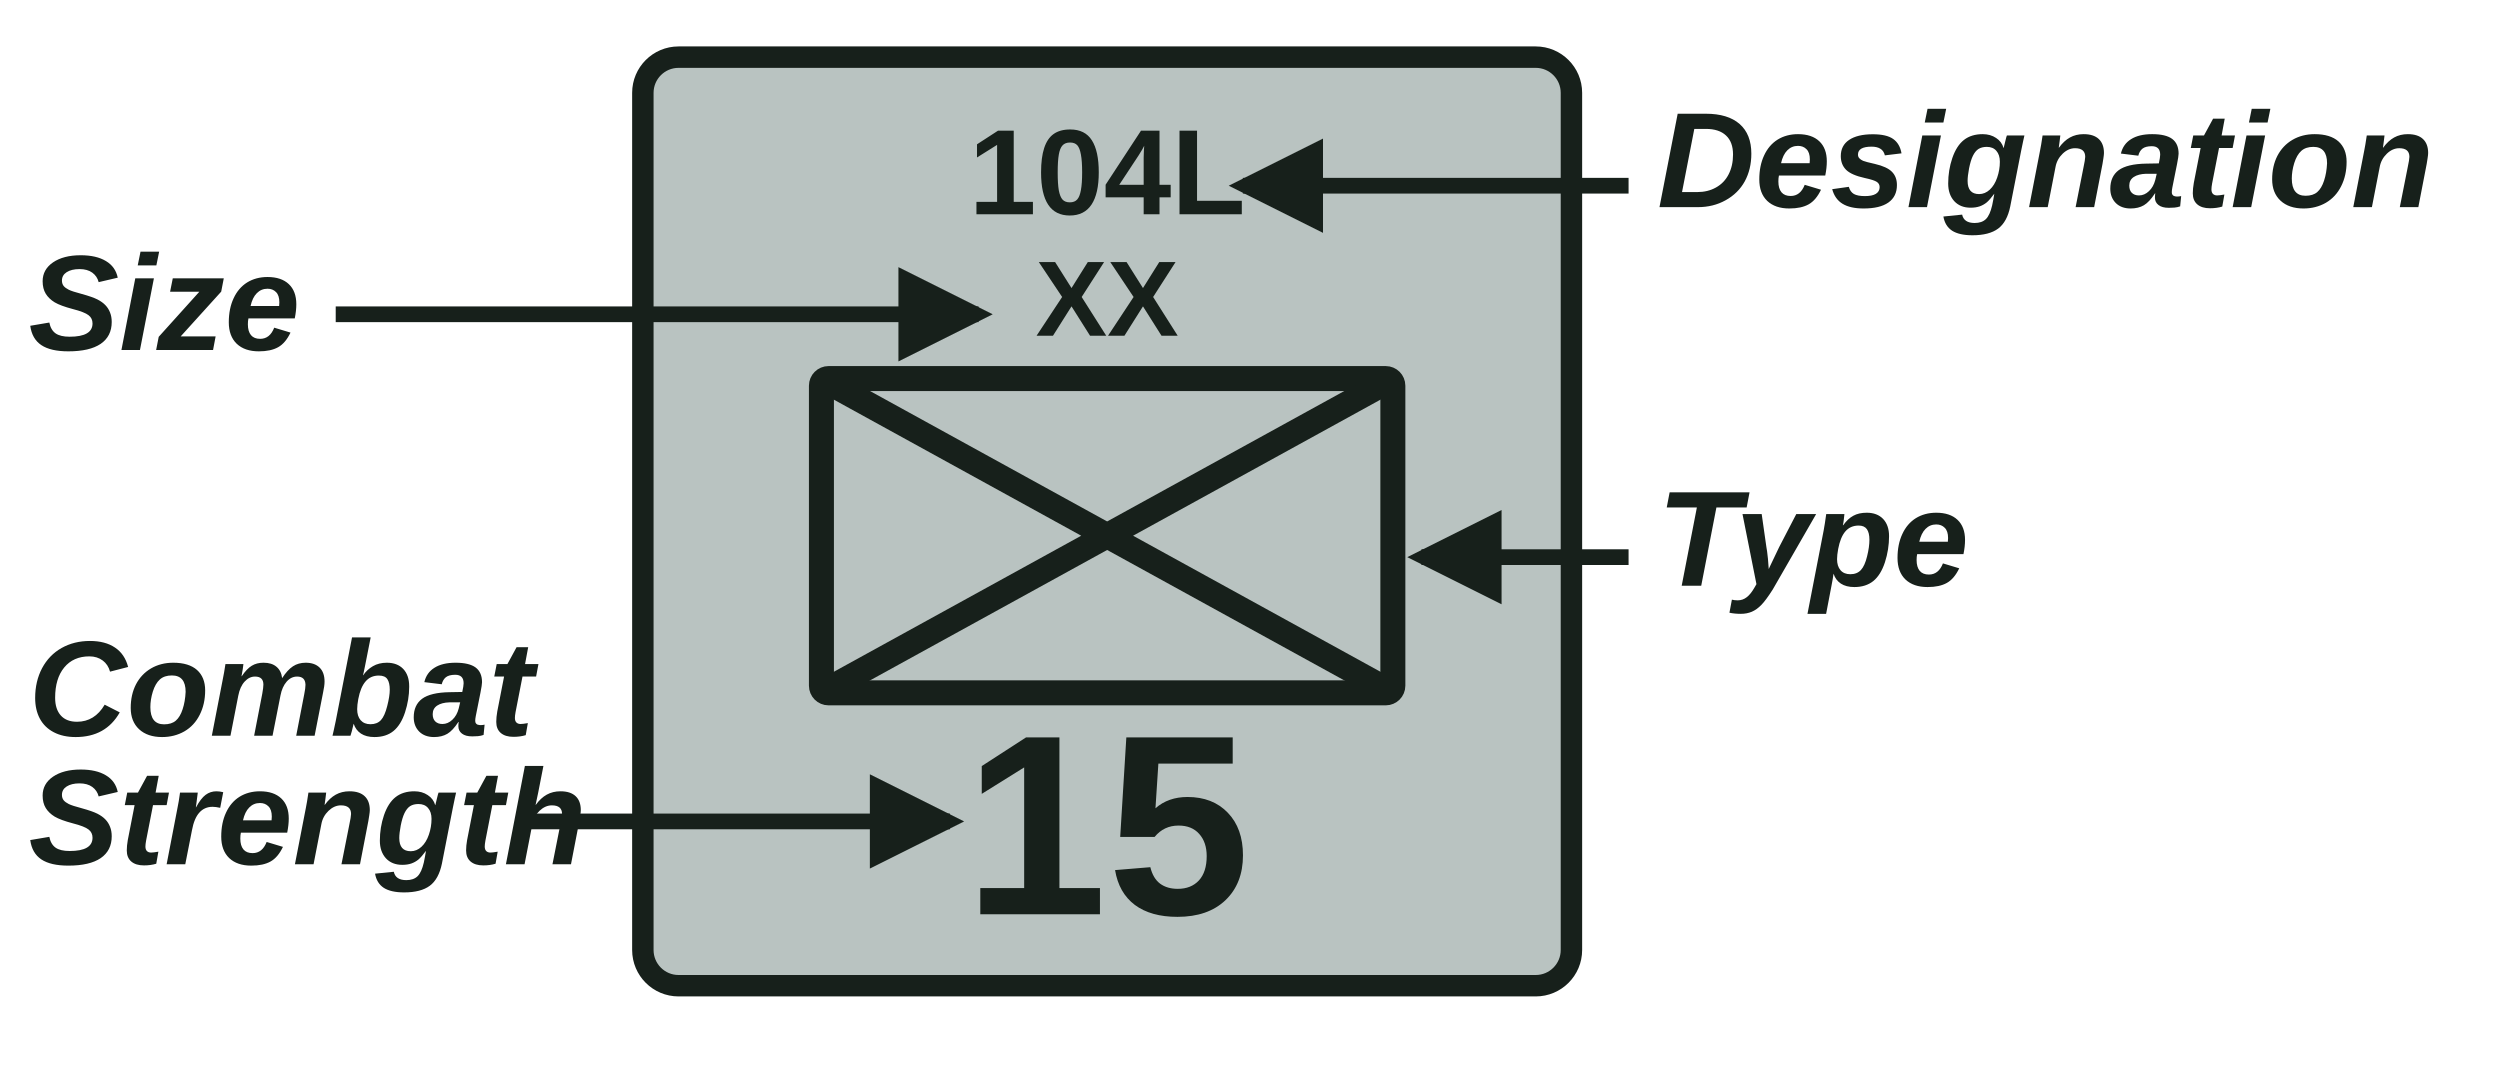
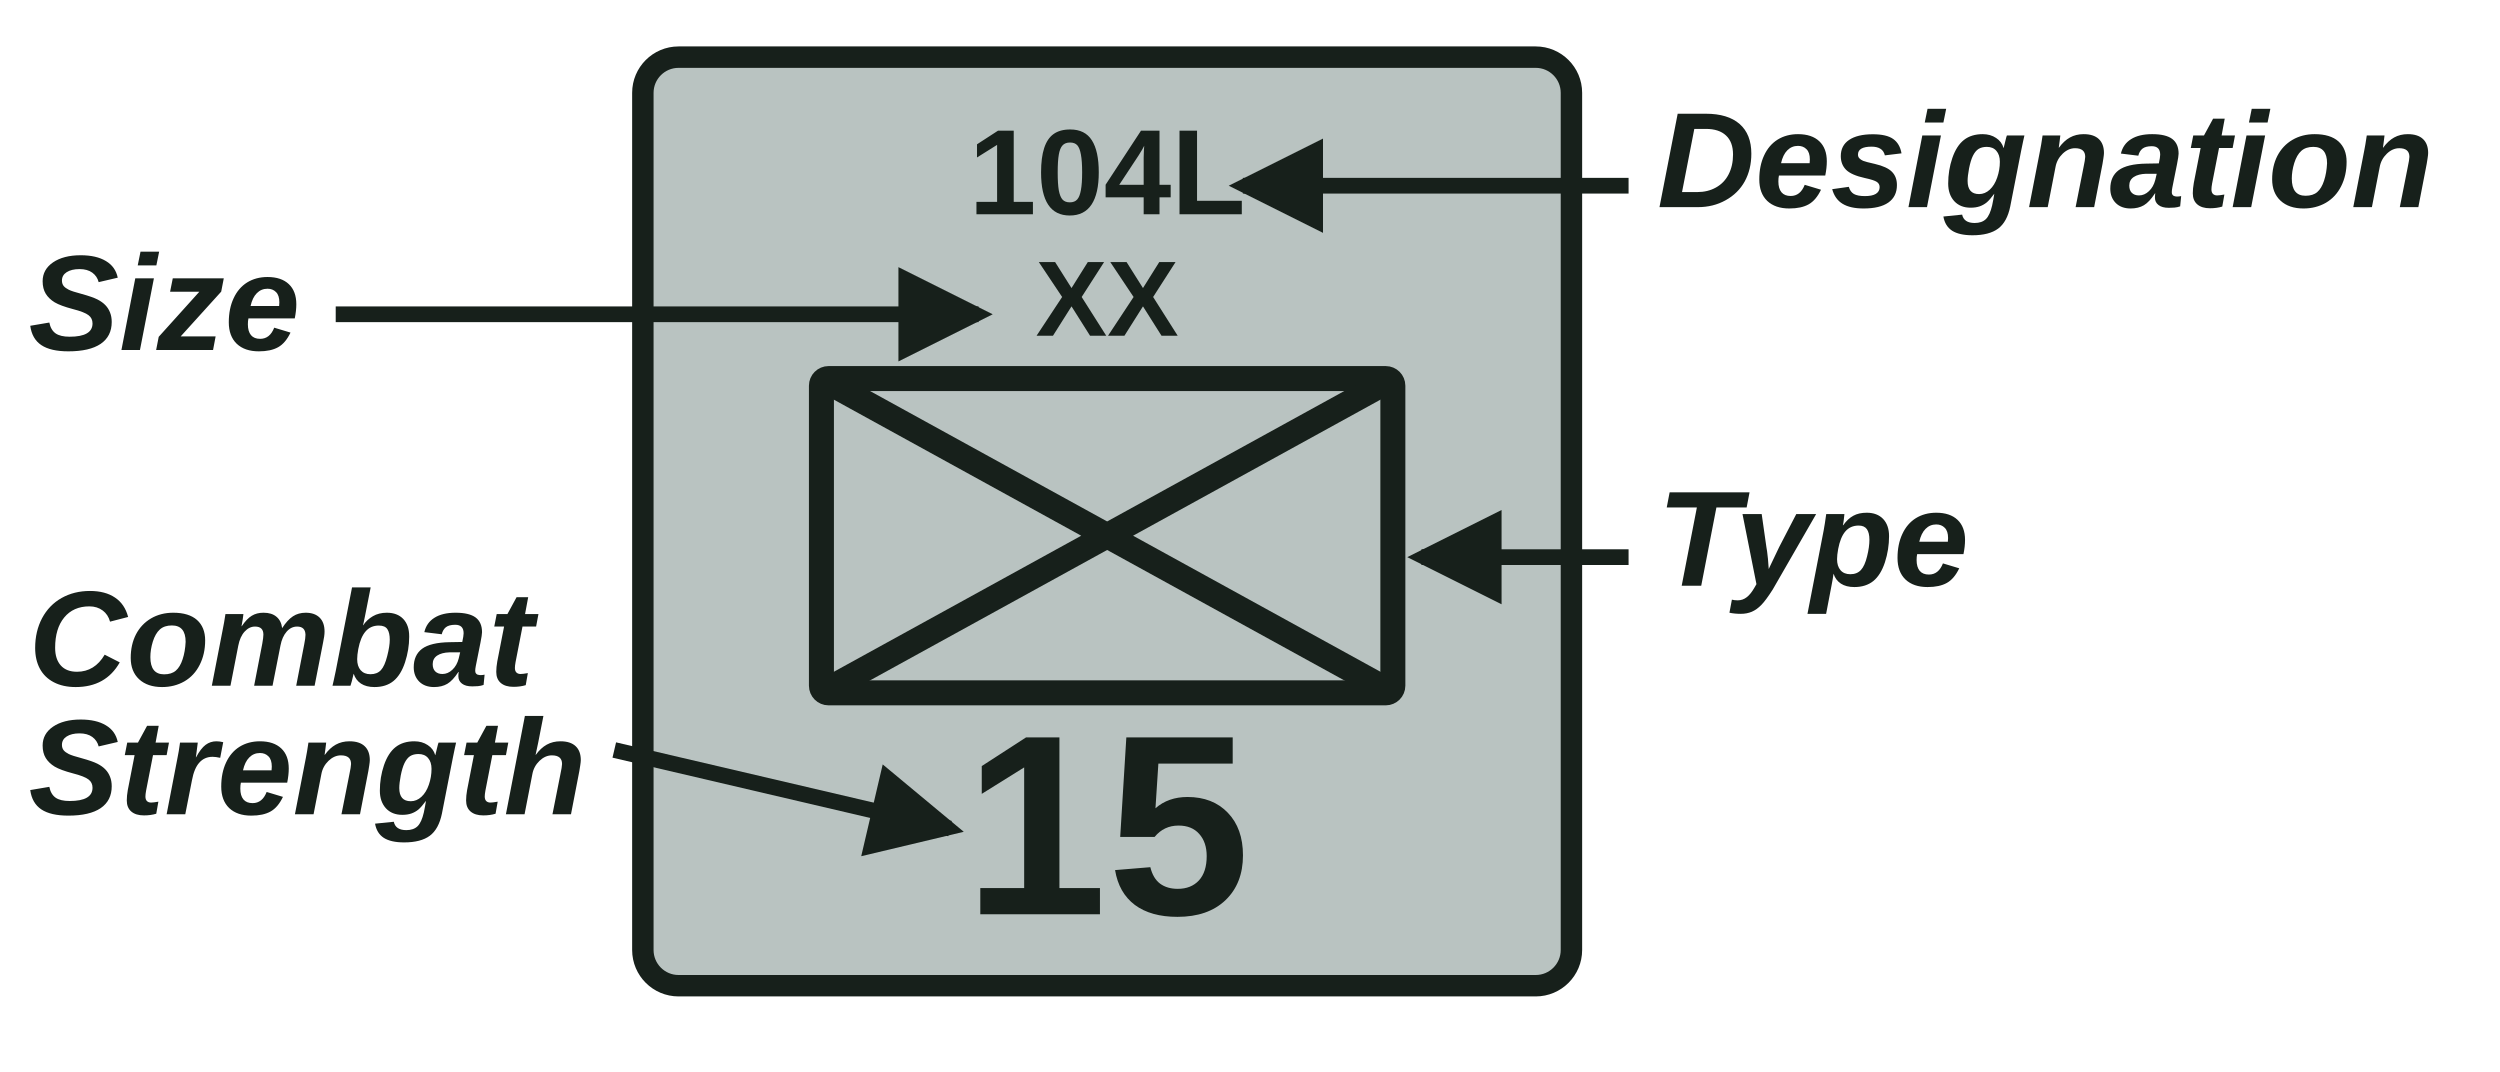
<svg xmlns="http://www.w3.org/2000/svg" width="350" height="150" viewBox="0 0 350 150">
  <defs>
    <marker id="arrow" viewBox="0 0 10 10" refX="8.5" refY="5" markerWidth="6" markerHeight="6" orient="auto-start-reverse">
      <path d="M0 0 L10 5 L0 10 Z" fill="#17201b" />
    </marker>
  </defs>
  <rect x="90" y="8" width="130" height="130" rx="5" fill="#b9c3c1" stroke="#17201b" stroke-width="3" />
  <g fill="#17201b" font-family="Arial,Helvetica,sans-serif" font-weight="700" text-anchor="middle">
    <text x="155" y="30" font-size="17">104L</text>
    <text x="155" y="47" font-size="15">XX</text>
    <text x="155" y="128" font-size="36">15</text>
  </g>
  <g fill="none" stroke="#17201b" stroke-width="3.5">
    <rect x="115" y="53" width="80" height="44" rx="1" />
    <path d="M115 53 L195 97 M115 97 L195 53" />
  </g>
  <g fill="#17201b" font-family="Arial,Helvetica,sans-serif" font-size="19" font-style="italic" font-weight="600">
    <text x="4" y="49">Size</text>
-     <text x="4" y="103">Combat</text>
-     <text x="4" y="121">Strength</text>
+     <text x="4" y="96">Combat</text>
+     <text x="4" y="114">Strength</text>
    <text x="232" y="29">Designation</text>
    <text x="232" y="82">Type</text>
  </g>
  <g fill="none" stroke="#17201b" stroke-width="2.2" marker-end="url(#arrow)">
    <path d="M47 44 H137" />
-     <path d="M74 115 H133" />
+     <path d="M86 105 L133 116" />
    <path d="M228 26 H174" />
    <path d="M228 78 H199" />
  </g>
</svg>
